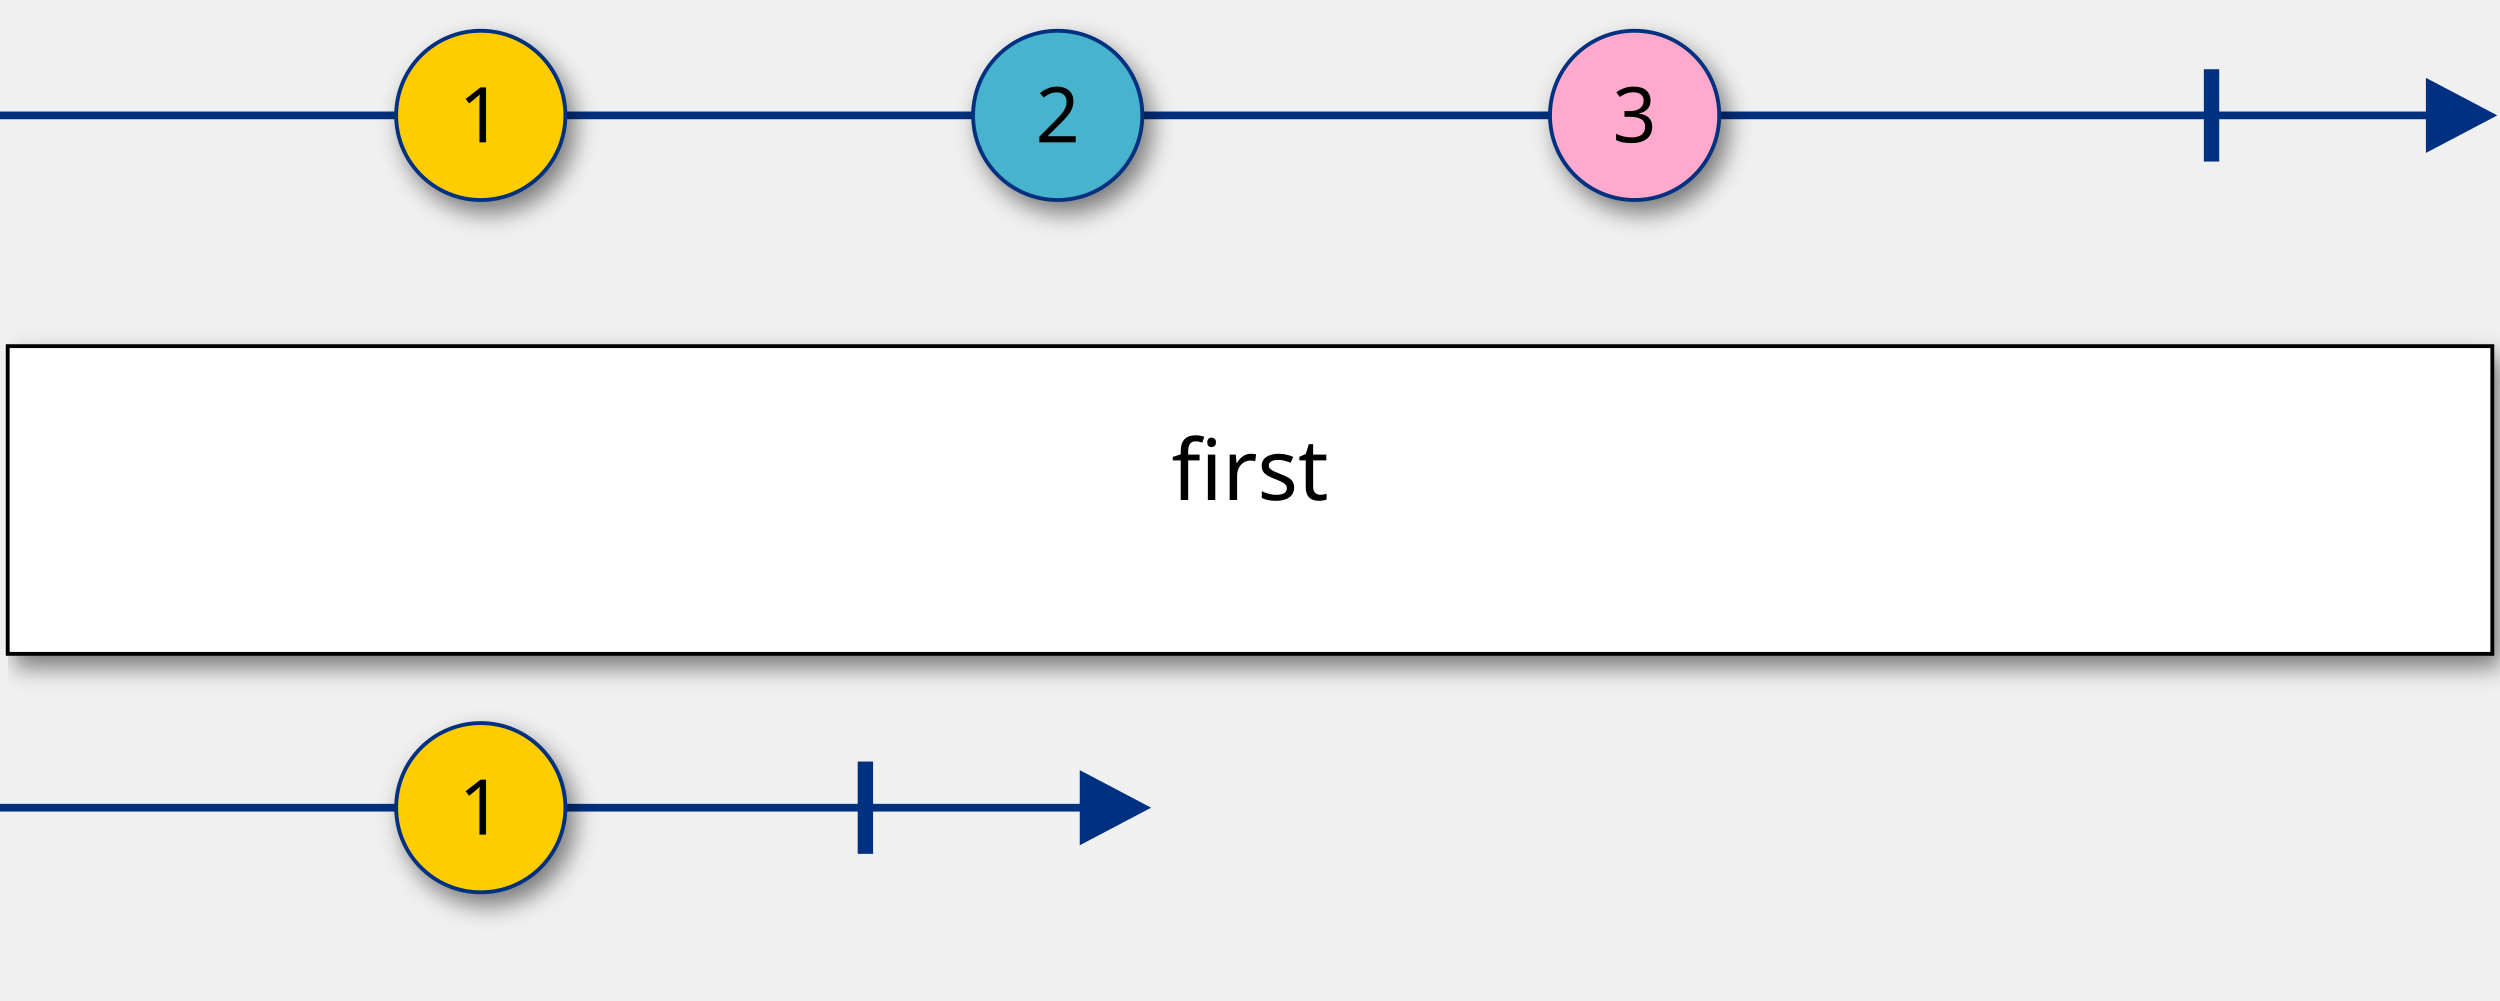
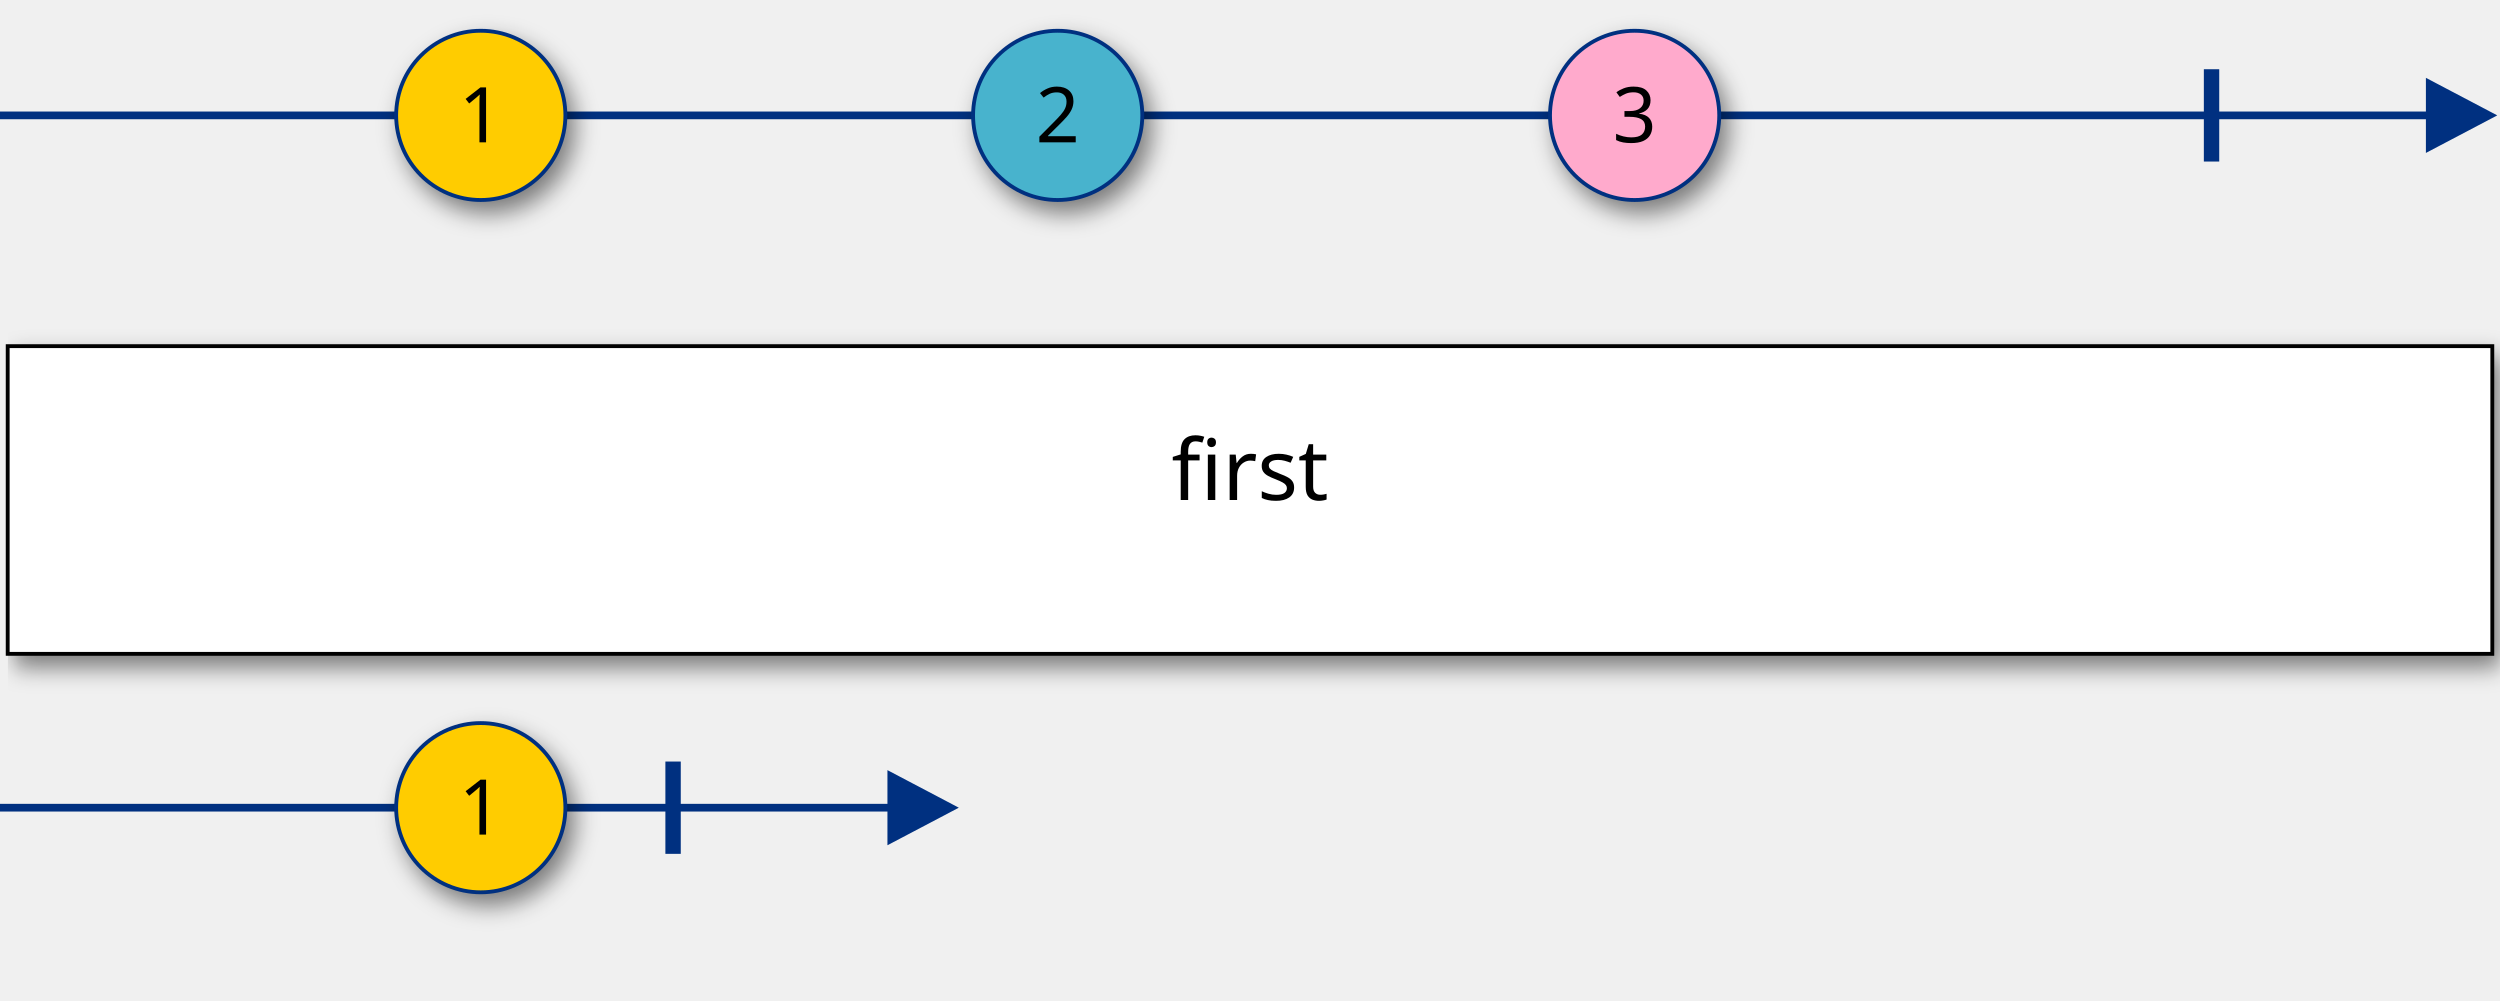
<svg xmlns="http://www.w3.org/2000/svg" width="487.5px" height="195.0px" viewBox="0 0 650.0 260.0 " id="svg2" version="1.1">
  <defs id="defs4">
    <filter style="color-interpolation-filters:sRGB;" id="filter3443" x="-25%" y="-25%" width="150%" height="150%">
      <feFlood flood-opacity="0.498" flood-color="rgb(0,0,0)" result="flood" id="feFlood3445" />
      <feComposite in="flood" in2="SourceGraphic" operator="in" result="composite1" id="feComposite3447" />
      <feGaussianBlur in="composite1" stdDeviation="3" result="blur" id="feGaussianBlur3449" />
      <feOffset dx="2" dy="3" result="offset" id="feOffset3451" />
      <feComposite in="SourceGraphic" in2="offset" operator="over" result="composite2" id="feComposite3453" />
    </filter>
    <marker orient="auto" refY="0.0" refX="0.0" id="Arrow1Lend" style="overflow:visible;">
      <path d="M -3.0,0.0 L -3.0,-5.0 L -12.5,0.0 L -3.0,5.0 L -3.0,0.0 z " style="fill-rule:evenodd;stroke:#003080;stroke-width:1pt;stroke-opacity:1;fill:#003080;fill-opacity:1" transform="scale(0.8) rotate(180) translate(12.5,0)" />
    </marker>
  </defs>
  <g id="source_997c70a5da2a9f2295fb78968c9fc837" transform="rotate(0 0.0 30) translate(0.0,30)">
    <path style="fill:none;fill-rule:evenodd;stroke:#003080;stroke-width:2px;marker-end:url(#Arrow1Lend)" d="m 0,0 647.0,0" />
    <g style="filter:url(#filter3443)">
      <circle r="22" cy="0" cx="125.0" style="opacity:1;fill:#ffcc00;fill-opacity:1;stroke:#003080;stroke-width:1px;" />
      <text y="7" x="125.0" style="font-size:20px;font-family:sans-serif;text-align:center;text-anchor:middle;fill:#000000;" xml:space="preserve">1</text>
    </g>
    <g style="filter:url(#filter3443)">
      <circle r="22" cy="0" cx="275.0" style="opacity:1;fill:#48b3cd;fill-opacity:1;stroke:#003080;stroke-width:1px;" />
      <text y="7" x="275.0" style="font-size:20px;font-family:sans-serif;text-align:center;text-anchor:middle;fill:#000000;" xml:space="preserve">2</text>
    </g>
    <g style="filter:url(#filter3443)">
      <circle r="22" cy="0" cx="425.0" style="opacity:1;fill:#ffaacc;fill-opacity:1;stroke:#003080;stroke-width:1px;" />
      <text y="7" x="425.0" style="font-size:20px;font-family:sans-serif;text-align:center;text-anchor:middle;fill:#000000;" xml:space="preserve">3</text>
    </g>
    <g>
      <path d="m 575.0,-12 0,24" style="fill:none;fill-rule:evenodd;stroke:#003080;stroke-width:4px;" />
    </g>
  </g>
  <g transform="translate(0 90.0)">
    <g style="filter:url(#filter3443)">
      <rect x="2" y="0" width="646.0" height="80" style="opacity:1;fill:#ffffff;fill-opacity:1;stroke:#000000;stroke-width:1px;" />
      <text x="325.0" y="40.0" style="font-size:22px;font-family:sans-serif;text-align:center;text-anchor:middle;fill:#000000;" xml:space="preserve">first</text>
    </g>
    <g id="operator_8b04d5e3775d298e78455efc5ca404d5" transform="rotate(0 0.0 120) translate(0.0,120)">
-       <path style="fill:none;fill-rule:evenodd;stroke:#003080;stroke-width:2px;marker-end:url(#Arrow1Lend)" d="m 0,0 297.0,0" />
+       <path style="fill:none;fill-rule:evenodd;stroke:#003080;stroke-width:2px;marker-end:url(#Arrow1Lend)" d="m 0,0 247.0,0" />
      <g style="filter:url(#filter3443)">
        <circle r="22" cy="0" cx="125.0" style="opacity:1;fill:#ffcc00;fill-opacity:1;stroke:#003080;stroke-width:1px;" />
        <text y="7" x="125.0" style="font-size:20px;font-family:sans-serif;text-align:center;text-anchor:middle;fill:#000000;" xml:space="preserve">1</text>
      </g>
      <g>
-         <path d="m 225.0,-12 0,24" style="fill:none;fill-rule:evenodd;stroke:#003080;stroke-width:4px;" />
+         <path d="m 175.0,-12 0,24" style="fill:none;fill-rule:evenodd;stroke:#003080;stroke-width:4px;" />
      </g>
    </g>
  </g>
</svg>
